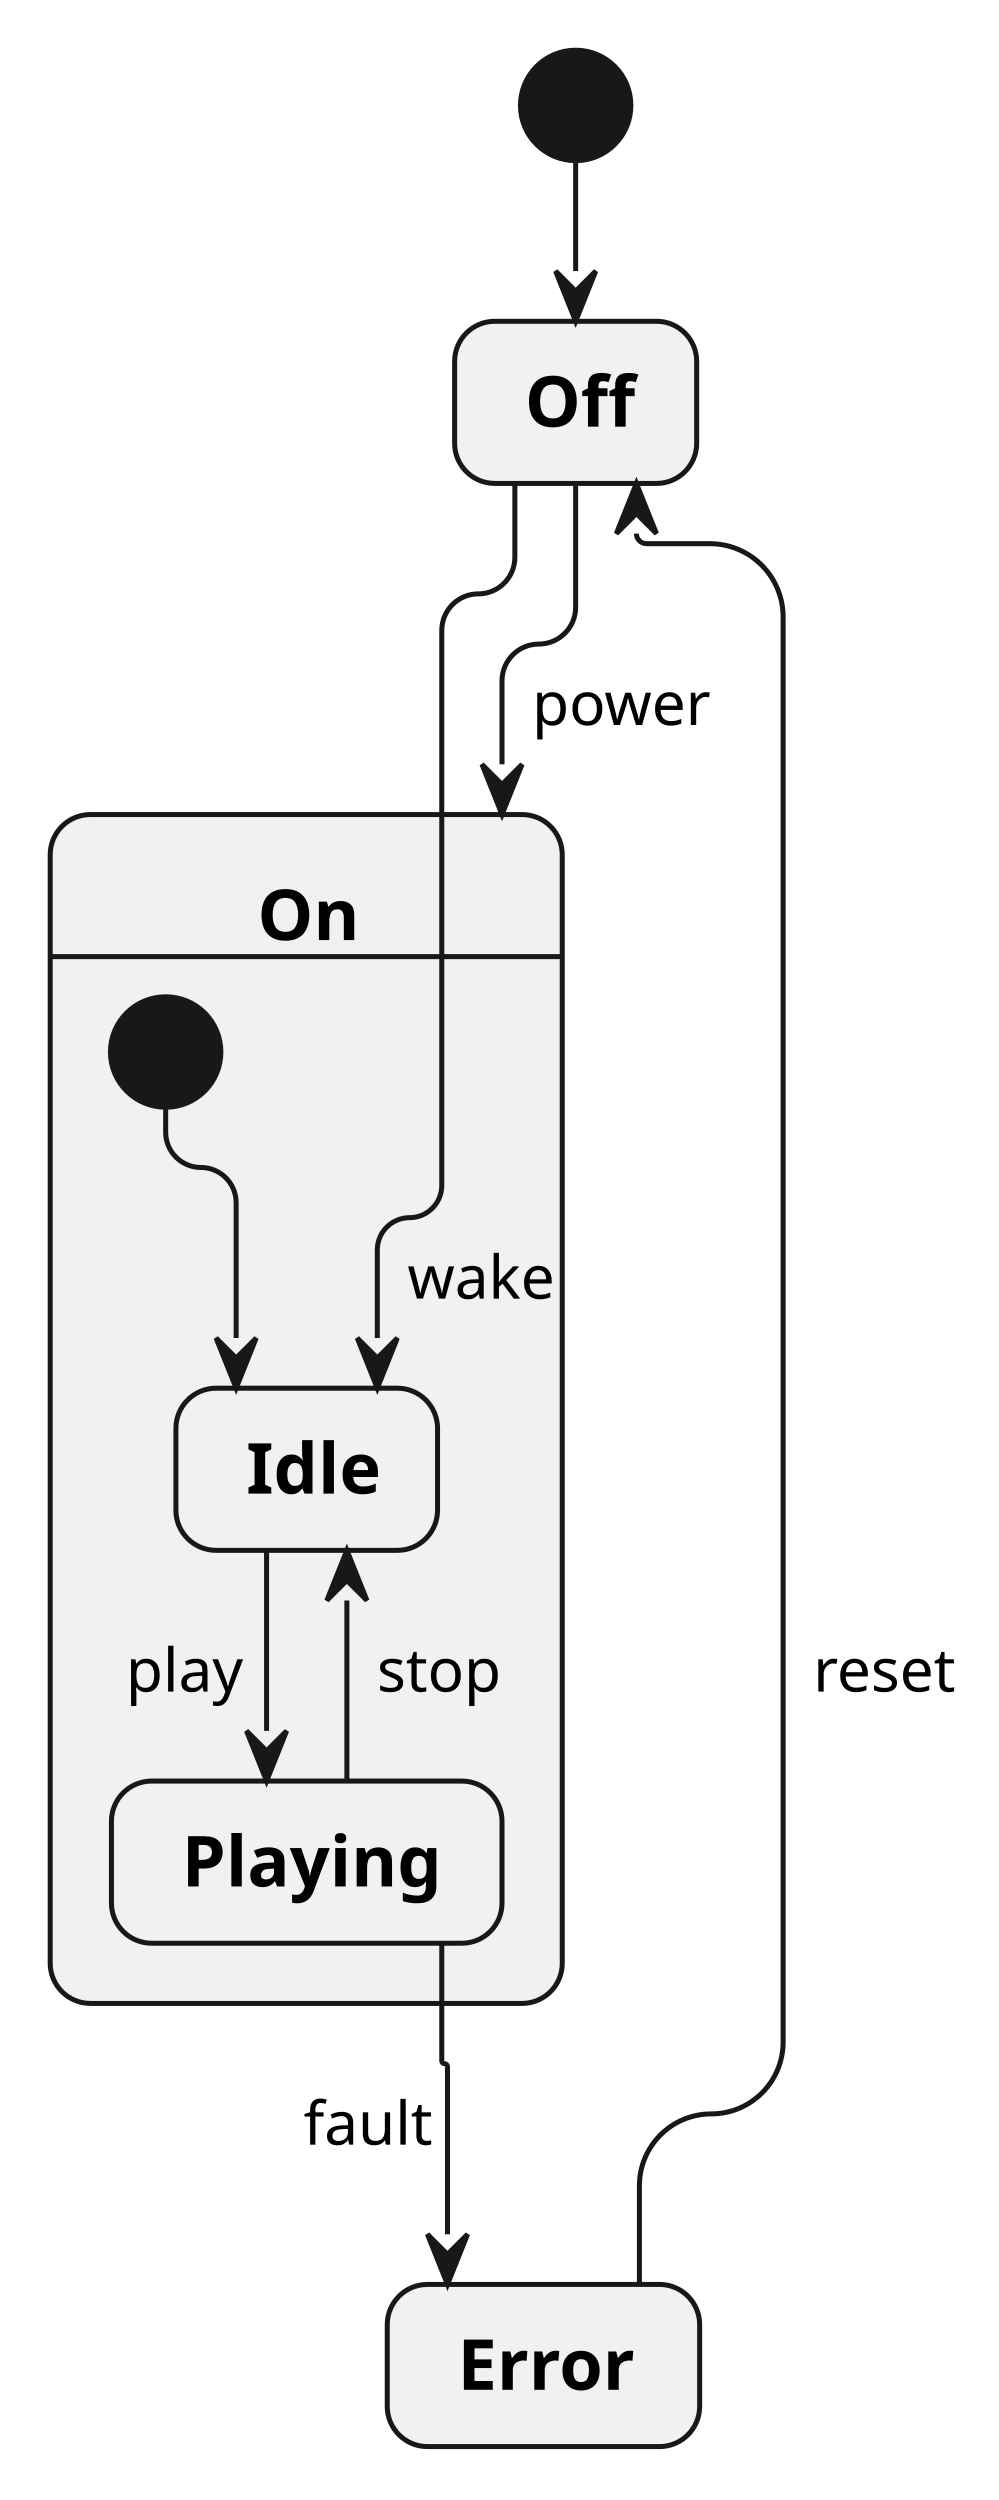
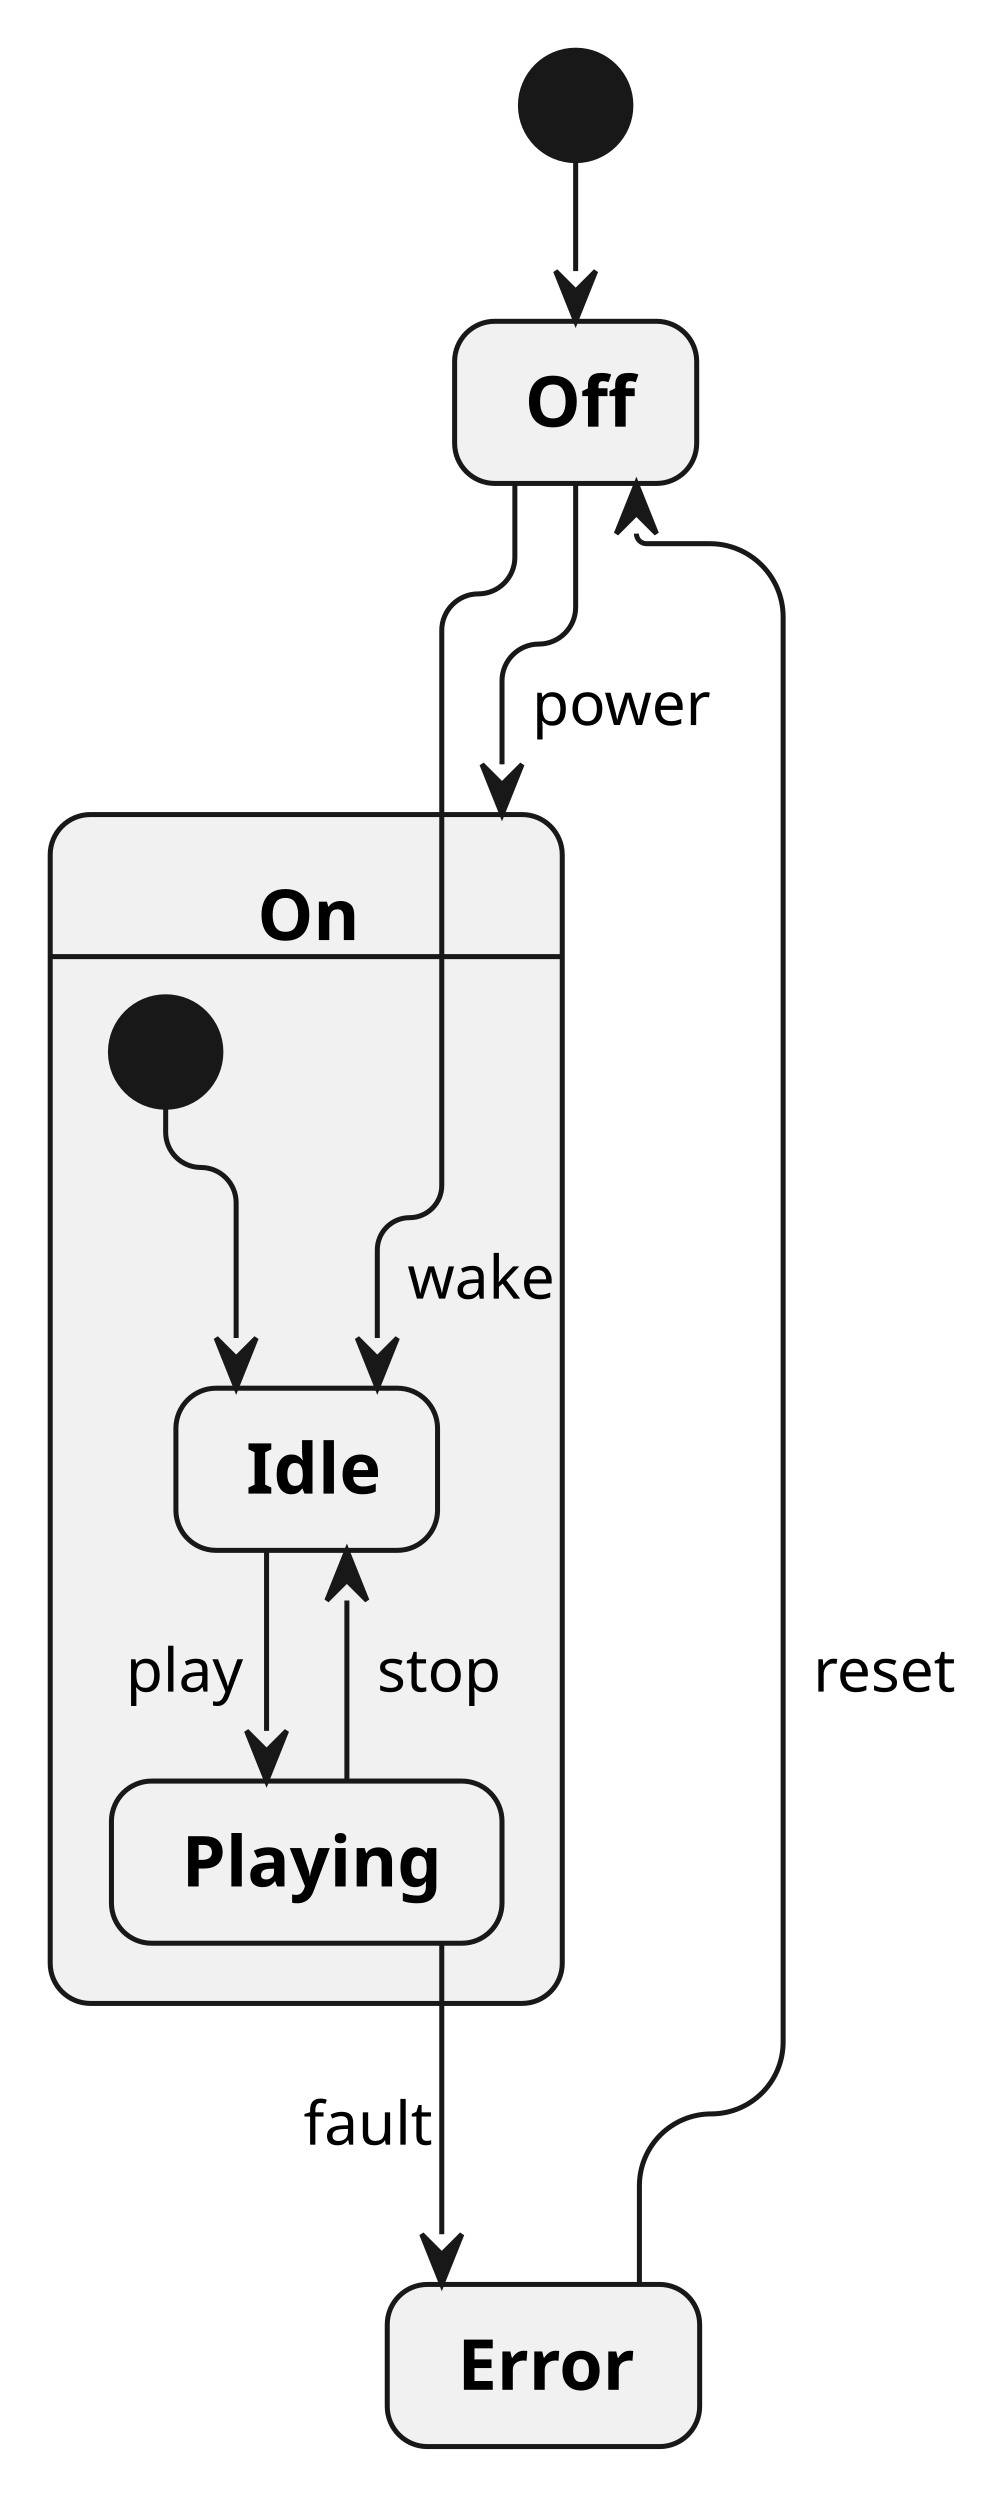
<svg xmlns="http://www.w3.org/2000/svg" width="199" height="498" viewBox="0 0 199 498">
  <g transform="translate(10,10)">
    <g>
      <ellipse cx="104.67" cy="11" rx="11" ry="11" fill="#181818" stroke="#181818" stroke-width="1" />
      <rect x="80.56" y="54" width="48.22" height="32.3" rx="8" ry="8" fill="#F1F1F1" stroke="#181818" stroke-width="1" />
      <rect x="0" y="152.26" width="102" height="236.82" rx="8" ry="8" fill="#F1F1F1" stroke="#181818" stroke-width="1" />
      <line x1="0" y1="180.56" x2="102" y2="180.56" fill="none" stroke="#181818" stroke-width="1" />
      <ellipse cx="23" cy="199.56" rx="11" ry="11" fill="#181818" stroke="#181818" stroke-width="1" />
      <rect x="25.04" y="266.53" width="52.12" height="32.3" rx="8" ry="8" fill="#F1F1F1" stroke="#181818" stroke-width="1" />
      <rect x="12.2" y="344.79" width="77.8" height="32.3" rx="8" ry="8" fill="#F1F1F1" stroke="#181818" stroke-width="1" />
      <rect x="67.14" y="445.06" width="62.23" height="32.3" rx="8" ry="8" fill="#F1F1F1" stroke="#181818" stroke-width="1" />
      <polyline points="104.67,22 104.67,44" fill="none" stroke="#181818" stroke-width="1" />
      <path d="M104.67,86.3 L104.67,110.96 C104.67,115.01 101.38,118.3 97.33,118.3 L97.33,118.3 C93.28,118.3 90,121.58 90,125.63 L90,142.26" fill="none" stroke="#181818" stroke-width="1" />
      <path d="M117.37,445.06 L117.37,425.4 C117.37,417.5 123.78,411.09 131.68,411.09 L131.68,411.09 C139.59,411.09 146,404.68 146,396.77 L146,112.91 C146,104.84 139.46,98.3 131.39,98.3 L118.77,98.3 C117.67,98.3 116.77,97.4 116.77,96.3 L116.77,96.3" fill="none" stroke="#181818" stroke-width="1" />
-       <path d="M78,377.09 L78,400.52 C78,400.83 78.25,401.09 78.57,401.09 L78.57,401.09 C78.88,401.09 79.14,401.34 79.14,401.66 L79.14,435.06" fill="none" stroke="#181818" stroke-width="1" />
+       <polyline points="78,377.09 78,435.06" fill="none" stroke="#181818" stroke-width="1" />
      <path d="M92.56,86.3 L92.56,101.02 C92.56,105.04 89.3,108.3 85.28,108.3 L85.28,108.3 C81.26,108.3 78,111.56 78,115.58 L78,226.14 C78,229.69 75.13,232.56 71.58,232.56 L71.58,232.56 C68.04,232.56 65.16,235.43 65.16,238.98 L65.16,256.53" fill="none" stroke="#181818" stroke-width="1" />
      <path d="M23,210.56 L23,215.54 C23,219.42 26.14,222.56 30.02,222.56 L30.02,222.56 C33.9,222.56 37.04,225.7 37.04,229.58 L37.04,256.53" fill="none" stroke="#181818" stroke-width="1" />
      <polyline points="43.1,298.82 43.1,334.79" fill="none" stroke="#181818" stroke-width="1" />
      <polyline points="59.1,344.79 59.1,308.82" fill="none" stroke="#181818" stroke-width="1" />
    </g>
    <g>
      <text font-family="sans-serif" xml:space="preserve">
        <tspan x="94.56" y="74.99" font-size="14" fill="#000000" font-weight="bold" textLength="20.22" lengthAdjust="spacing">Off</tspan>
      </text>
      <text font-family="sans-serif" xml:space="preserve">
        <tspan x="41.28" y="177.26" font-size="14" fill="#000000" font-weight="bold" textLength="19.45" lengthAdjust="spacing">On</tspan>
      </text>
      <text font-family="sans-serif" xml:space="preserve">
        <tspan x="39.04" y="287.52" font-size="14" fill="#000000" font-weight="bold" textLength="24.12" lengthAdjust="spacing">Idle</tspan>
      </text>
      <text font-family="sans-serif" xml:space="preserve">
        <tspan x="26.2" y="365.78" font-size="14" fill="#000000" font-weight="bold" textLength="49.8" lengthAdjust="spacing">Playing</tspan>
      </text>
      <text font-family="sans-serif" xml:space="preserve">
        <tspan x="15.09" y="326.96" font-size="12" fill="#000000" textLength="22.01" lengthAdjust="spacing">play</tspan>
      </text>
      <text font-family="sans-serif" xml:space="preserve">
        <tspan x="65.1" y="326.96" font-size="12" fill="#000000" textLength="22.68" lengthAdjust="spacing">stop</tspan>
      </text>
      <text font-family="sans-serif" xml:space="preserve">
        <tspan x="81.14" y="466.05" font-size="14" fill="#000000" font-weight="bold" textLength="34.23" lengthAdjust="spacing">Error</tspan>
      </text>
      <text font-family="sans-serif" xml:space="preserve">
        <tspan x="96" y="134.43" font-size="12" fill="#000000" textLength="32.68" lengthAdjust="spacing">power</tspan>
      </text>
      <text font-family="sans-serif" xml:space="preserve">
        <tspan x="152" y="326.96" font-size="12" fill="#000000" textLength="26.68" lengthAdjust="spacing">reset</tspan>
      </text>
      <text font-family="sans-serif" xml:space="preserve">
        <tspan x="50.46" y="417.22" font-size="12" fill="#000000" textLength="22.68" lengthAdjust="spacing">fault</tspan>
      </text>
      <text font-family="sans-serif" xml:space="preserve">
        <tspan x="71.16" y="248.7" font-size="12" fill="#000000" textLength="28.01" lengthAdjust="spacing">wake</tspan>
      </text>
      <polygon points="100.67,44 104.67,54 108.67,44 104.67,48" fill="#181818" stroke="#181818" stroke-width="1" />
      <polygon points="86,142.26 90,152.26 94,142.26 90,146.26" fill="#181818" stroke="#181818" stroke-width="1" />
      <polygon points="120.77,96.3 116.77,86.3 112.77,96.3 116.77,92.3" fill="#181818" stroke="#181818" stroke-width="1" />
-       <polygon points="75.14,435.06 79.14,445.06 83.14,435.06 79.14,439.06" fill="#181818" stroke="#181818" stroke-width="1" />
+       <polygon points="74,435.06 78,445.06 82,435.06 78,439.06" fill="#181818" stroke="#181818" stroke-width="1" />
      <polygon points="61.16,256.53 65.16,266.53 69.16,256.53 65.16,260.53" fill="#181818" stroke="#181818" stroke-width="1" />
      <polygon points="33.04,256.53 37.04,266.53 41.04,256.53 37.04,260.53" fill="#181818" stroke="#181818" stroke-width="1" />
      <polygon points="39.1,334.79 43.1,344.79 47.1,334.79 43.1,338.79" fill="#181818" stroke="#181818" stroke-width="1" />
      <polygon points="63.1,308.82 59.1,298.82 55.1,308.82 59.1,304.82" fill="#181818" stroke="#181818" stroke-width="1" />
    </g>
  </g>
</svg>
